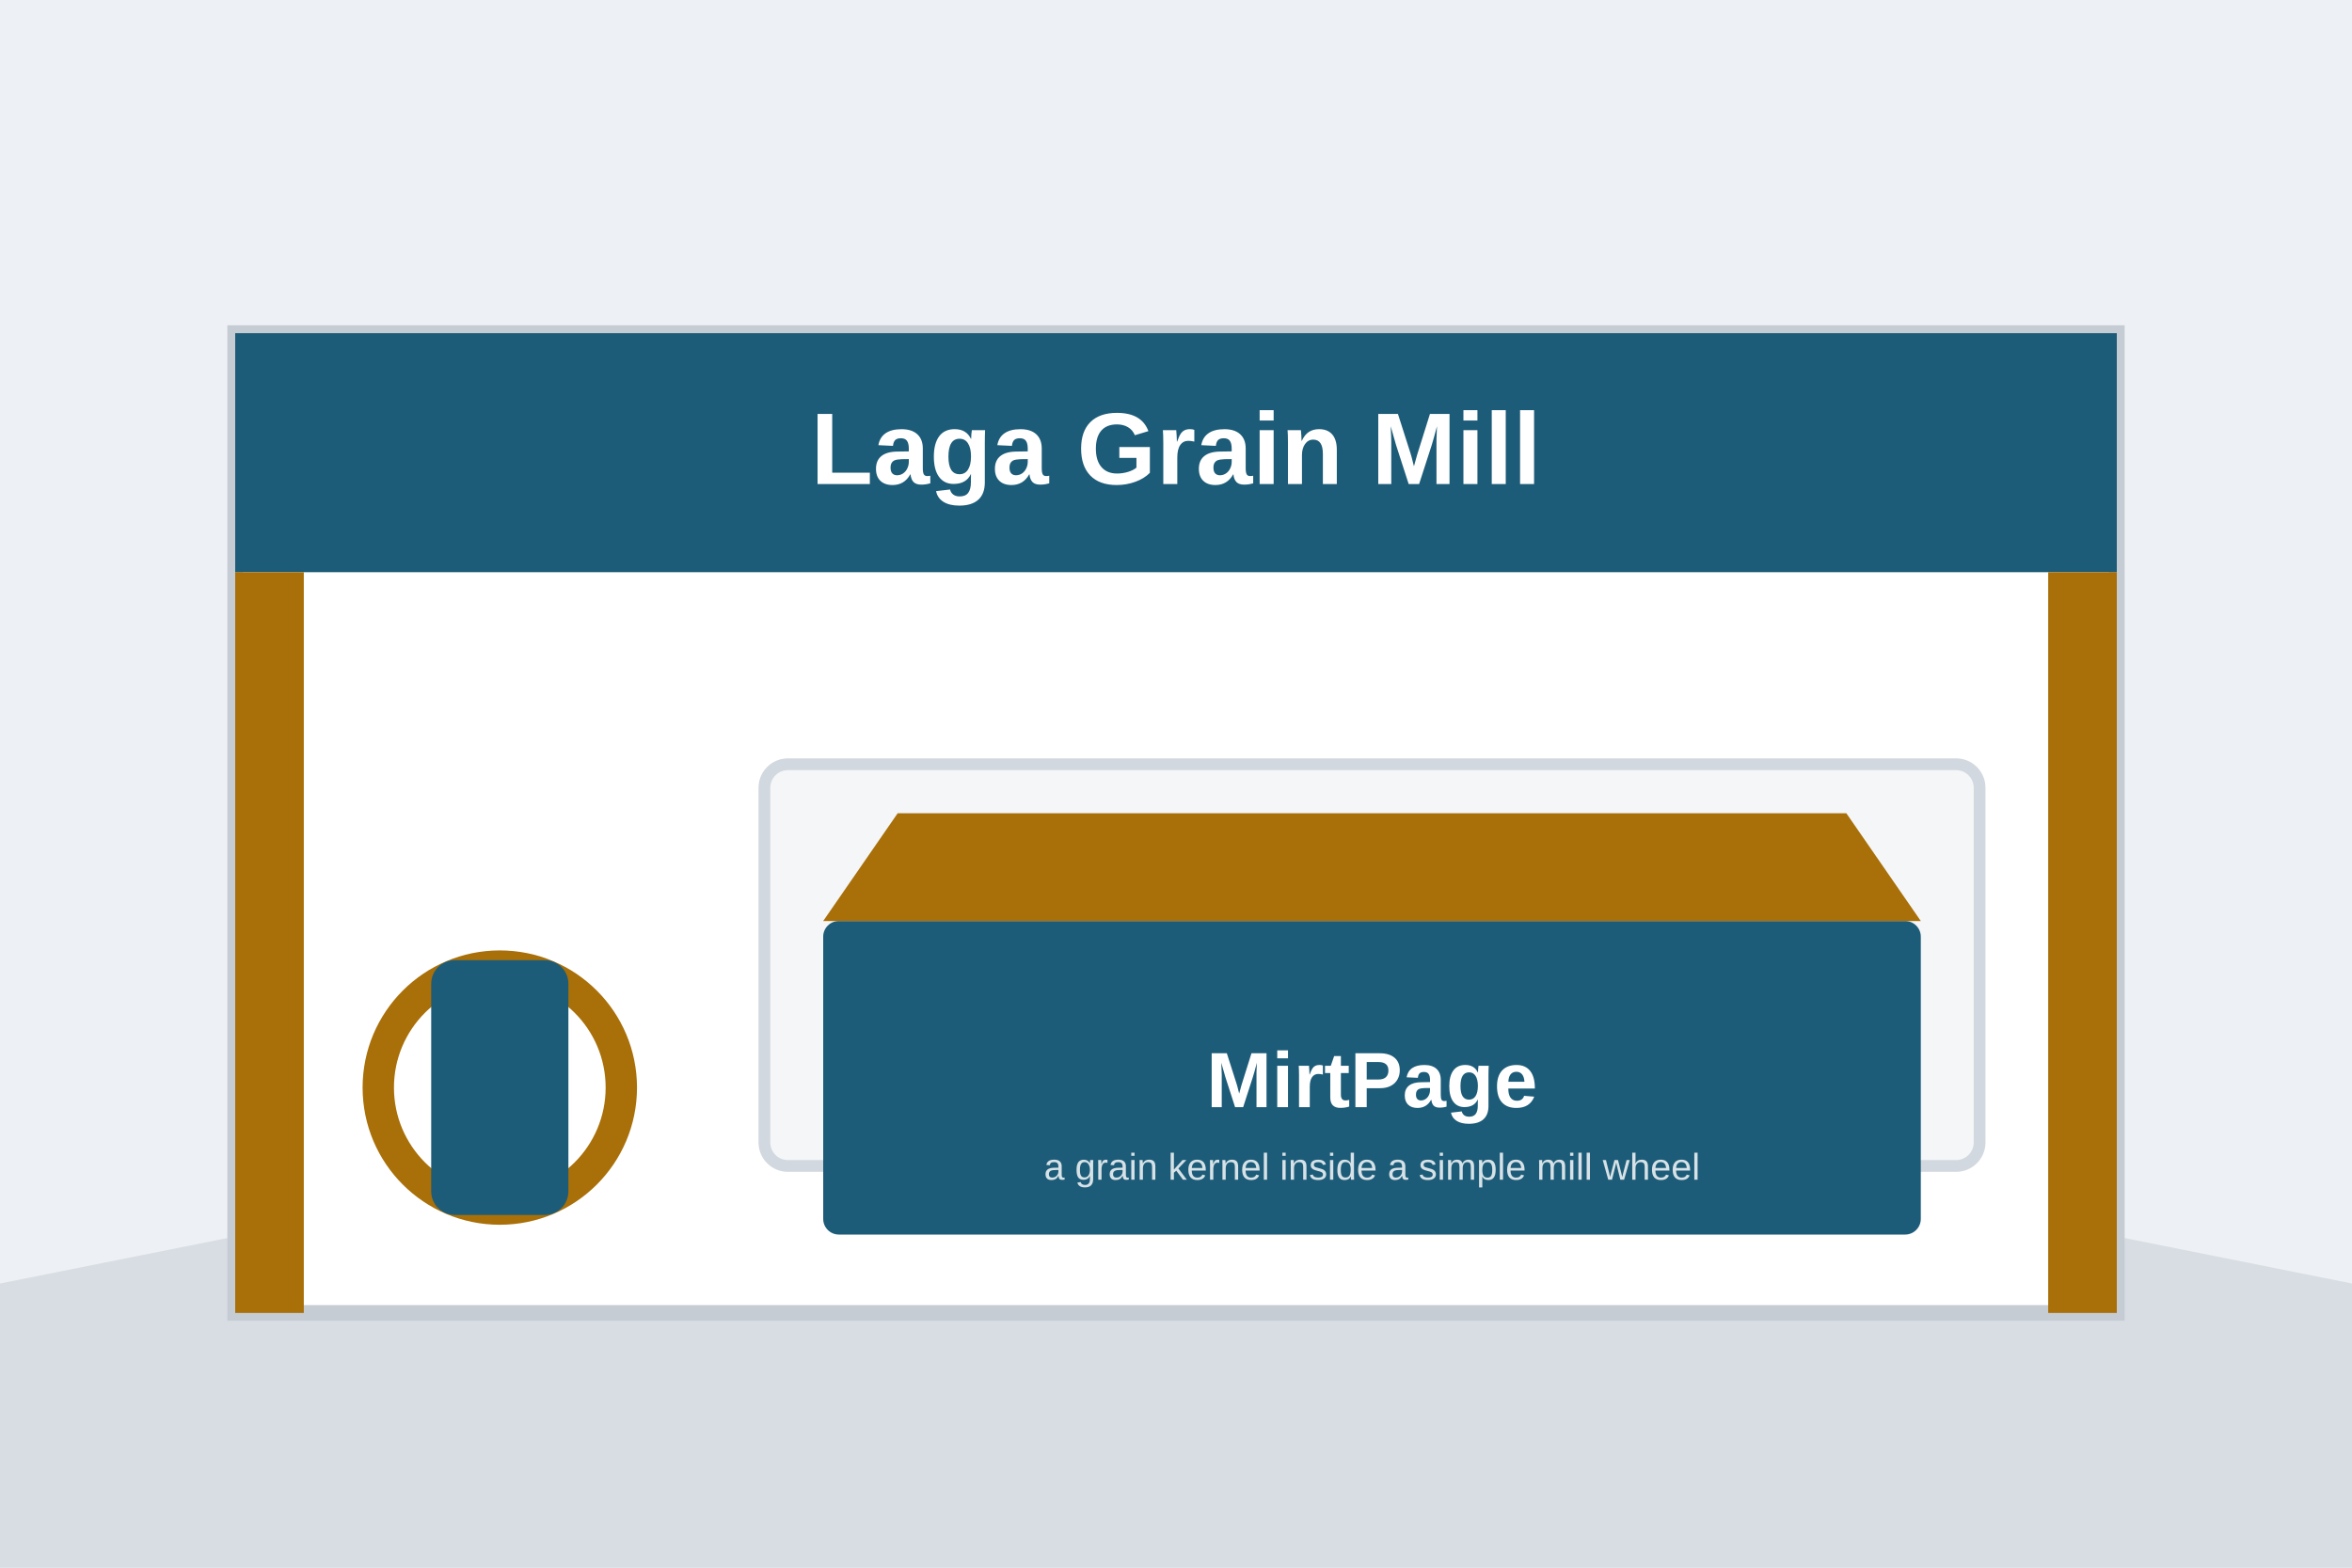
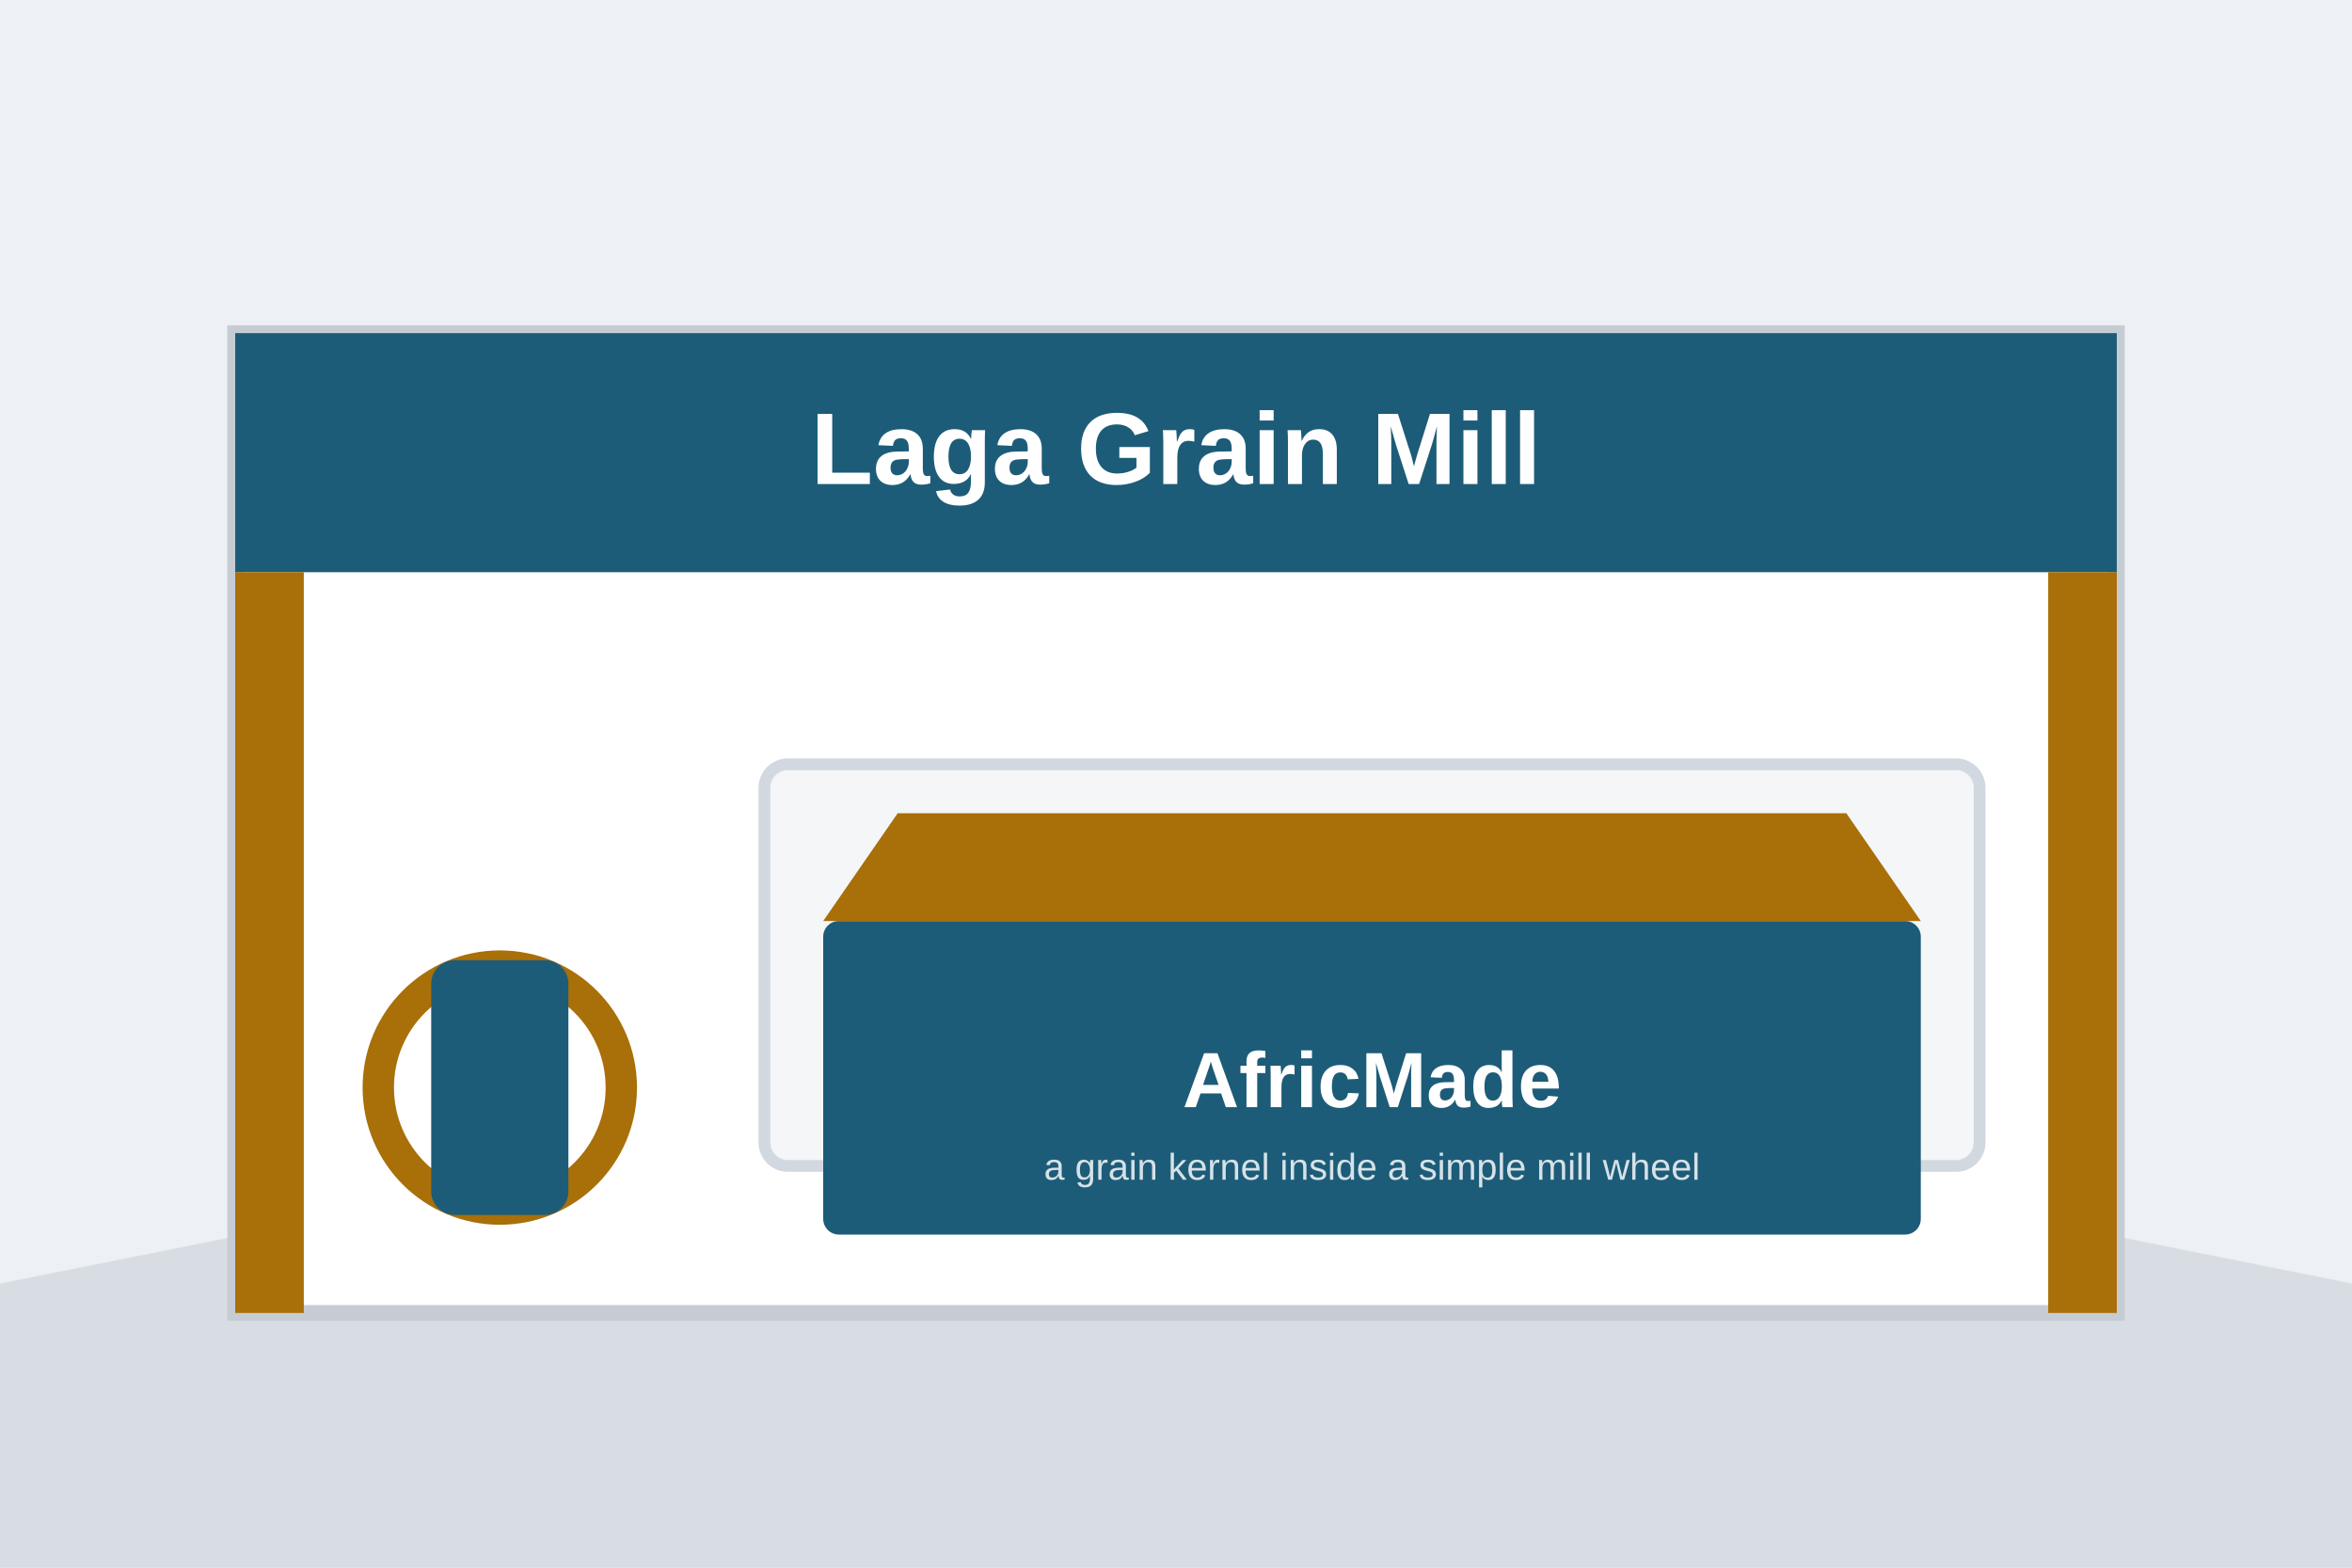
<svg xmlns="http://www.w3.org/2000/svg" viewBox="0 0 1200 800" role="img" aria-label="Illustrative booth for Laga Grain Mill">
  <rect width="1200" height="800" fill="#edf0f4" />
  <path d="M0 655L600 535l600 120v145H0z" fill="#d8dde3" />
  <path d="M120 170h960v500H120z" fill="#ffffff" stroke="#c5ccd4" stroke-width="8" />
  <path d="M120 170h960v122H120z" fill="#1d5c78" />
  <path d="M120 292h35v378h-35zM1045 292h35v378h-35z" fill="#a96f08" />
  <rect x="390" y="390" width="620" height="205" rx="12" fill="#f4f6f8" stroke="#d2d8df" stroke-width="6" />
  <rect x="420" y="470" width="560" height="160" rx="8" fill="#1d5c78" />
  <path d="M420 470h560l-38-55H458z" fill="#a96f08" />
  <circle cx="255" cy="555" r="62" fill="#ffffff" stroke="#a96f08" stroke-width="16" />
  <rect x="220" y="490" width="70" height="130" rx="12" fill="#1d5c78" />
  <text x="600" y="247" text-anchor="middle" font-family="Arial, Helvetica, sans-serif" font-size="52" font-weight="800" fill="#ffffff">Laga Grain Mill</text>
-   <text x="700" y="565" text-anchor="middle" font-family="Arial, Helvetica, sans-serif" font-size="40" font-weight="700" fill="#ffffff">MirtPage</text>
+   <text x="700" y="565" text-anchor="middle" font-family="Arial, Helvetica, sans-serif" font-size="40" font-weight="700" fill="#ffffff">AfricMade</text>
  <text x="700" y="602" text-anchor="middle" font-family="Arial, Helvetica, sans-serif" font-size="19" fill="#ffffff" opacity=".82">a grain kernel inside a simple mill wheel</text>
</svg>
